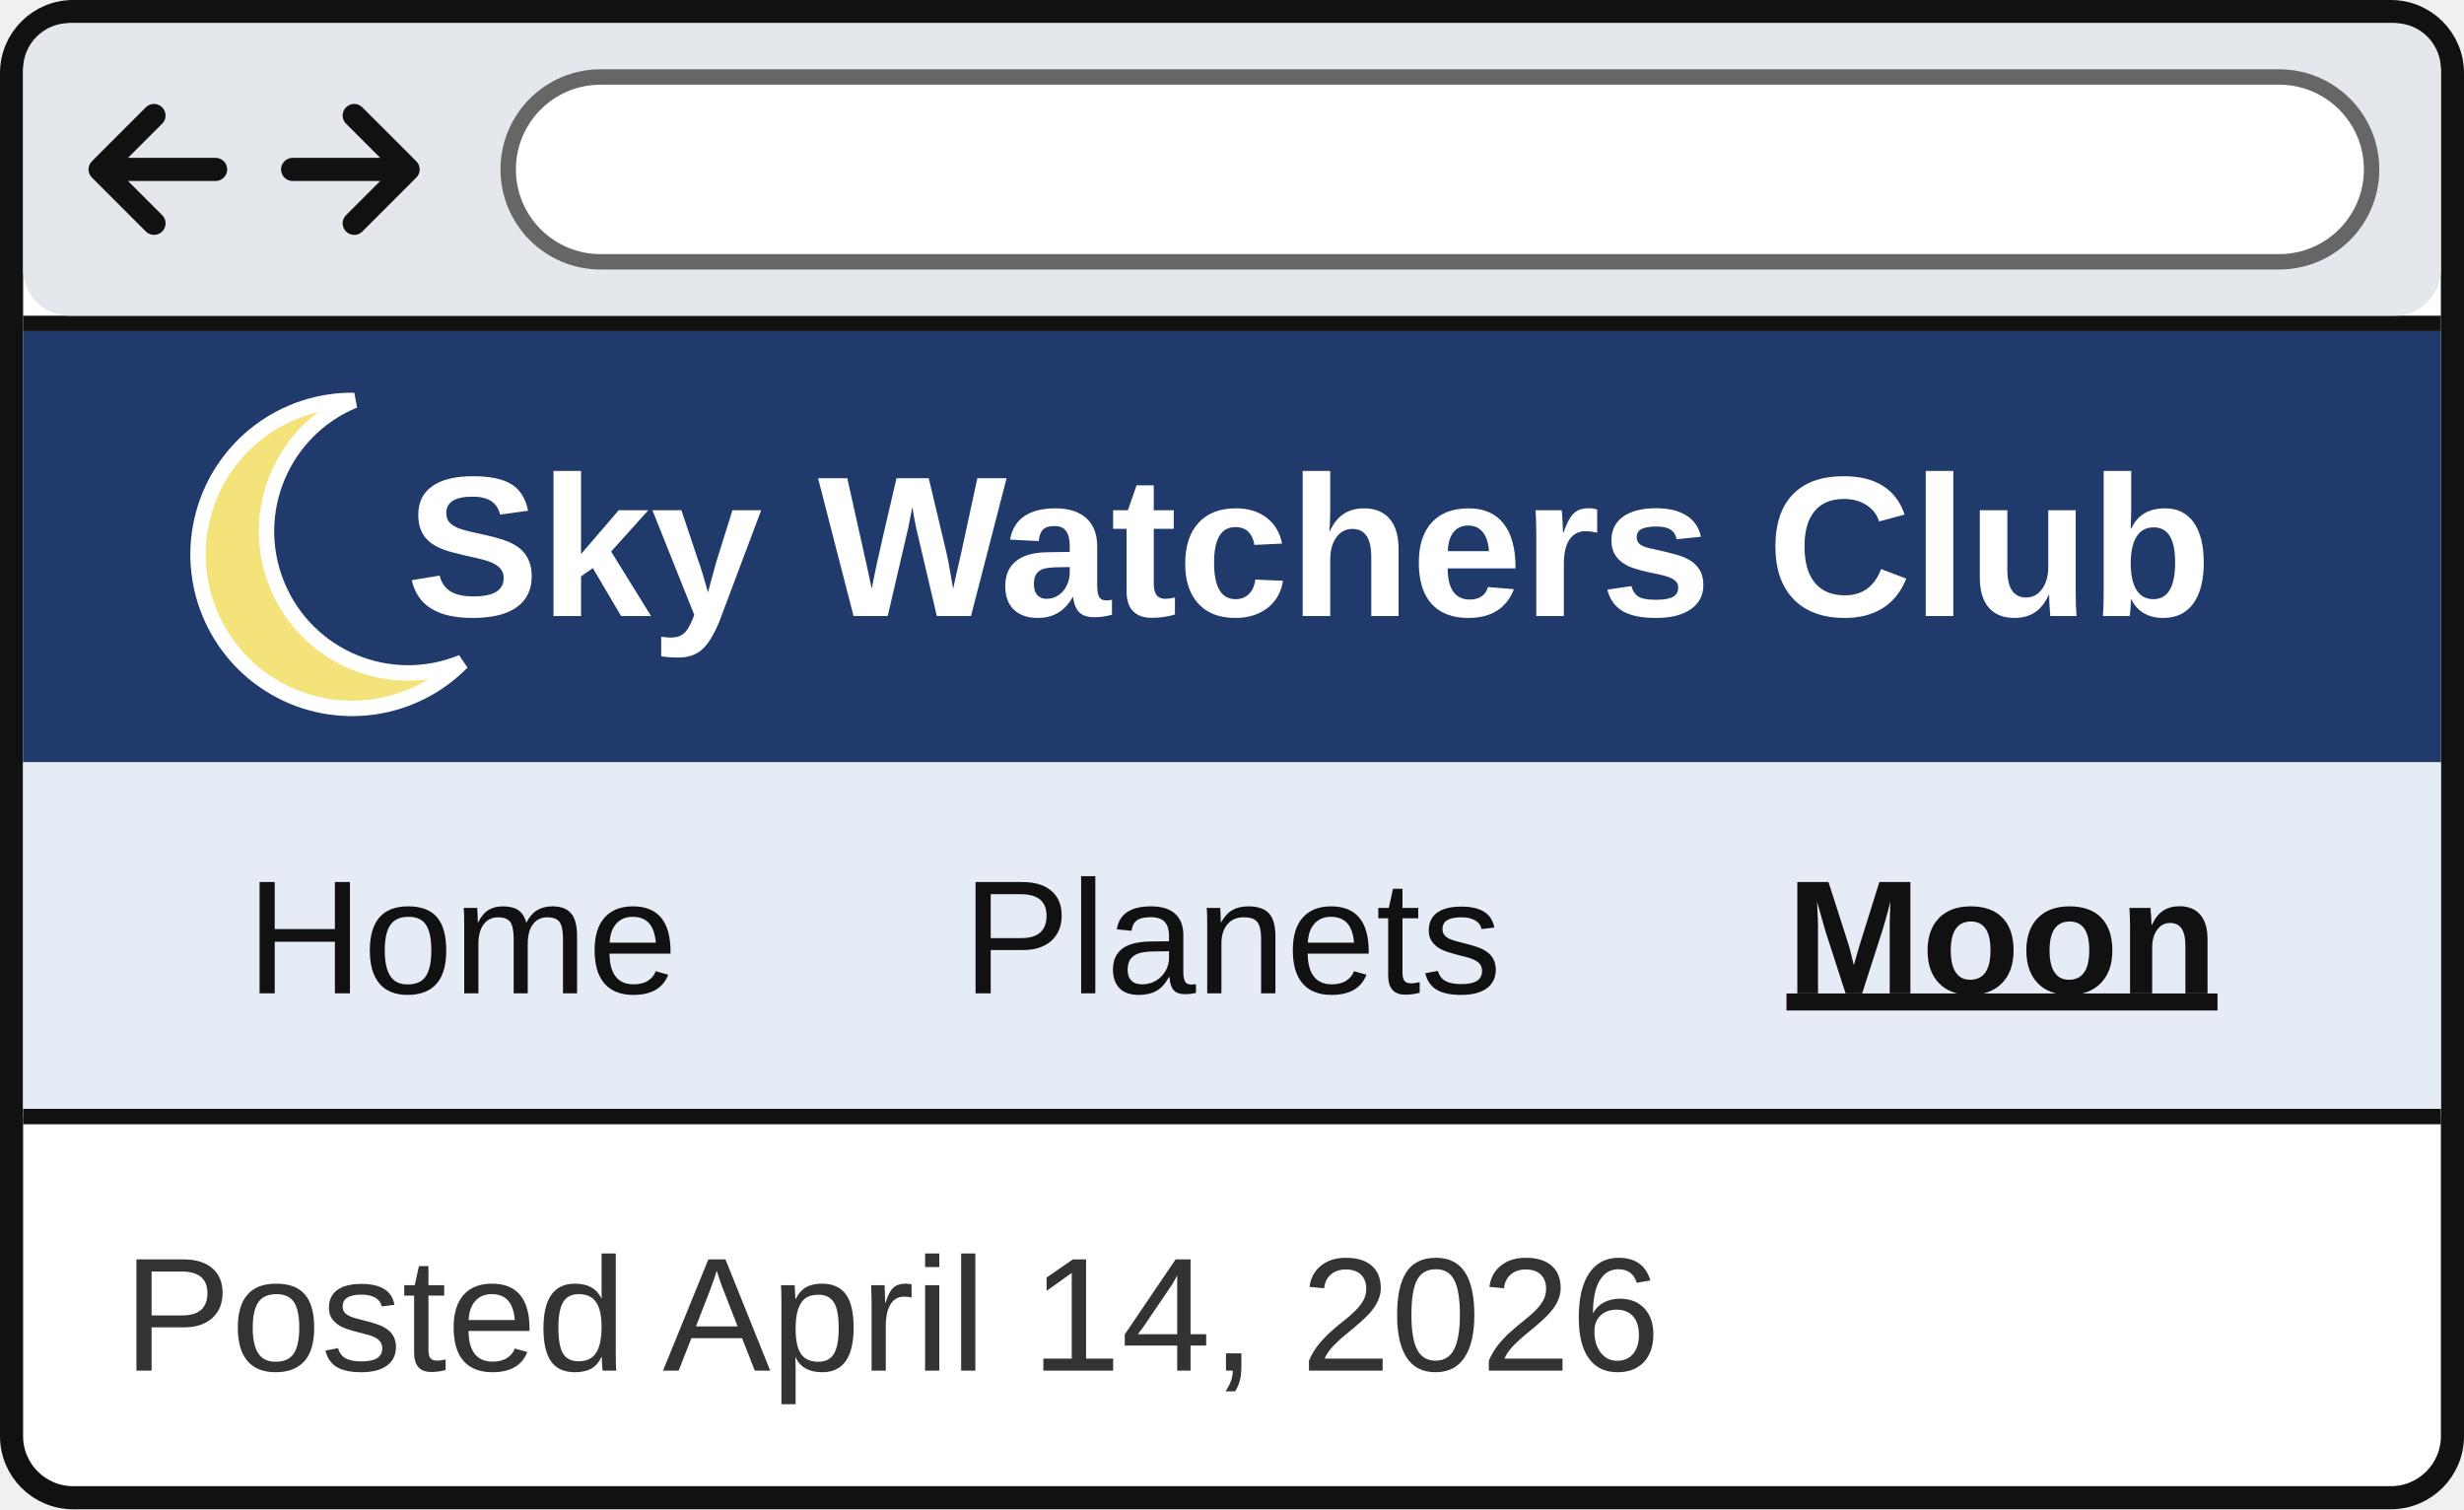
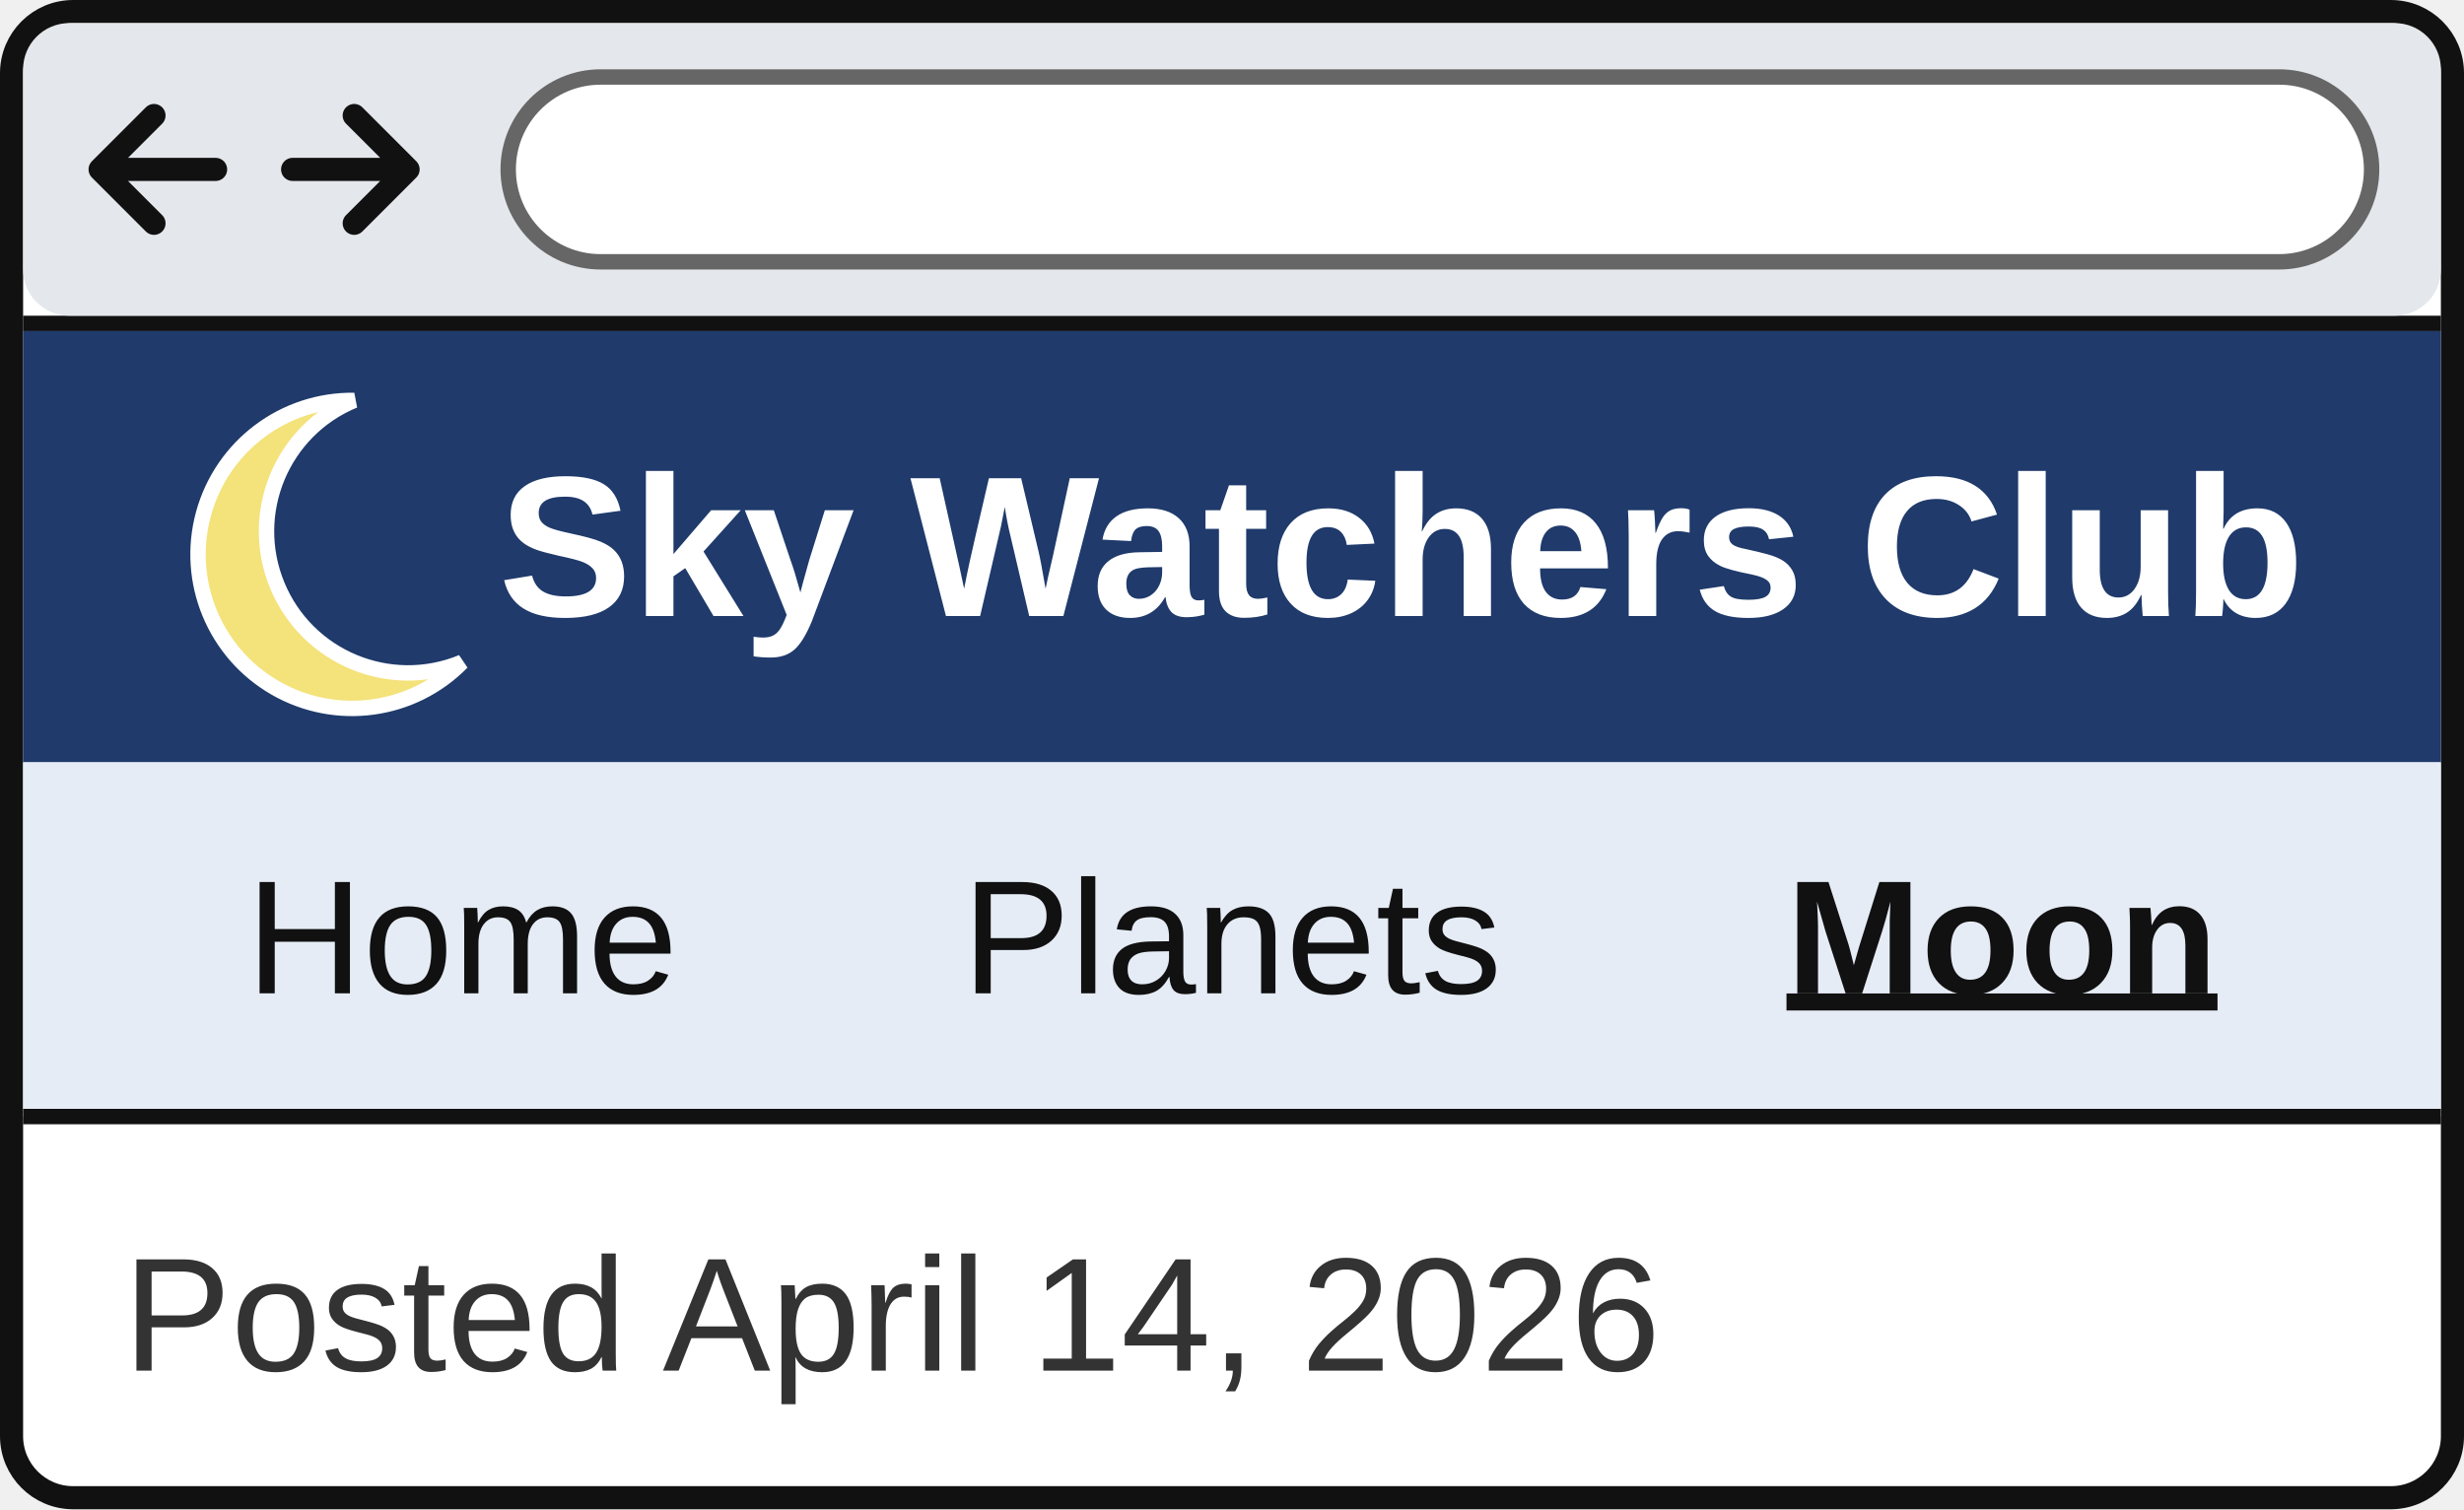
<svg xmlns="http://www.w3.org/2000/svg" viewBox="0 0 320 196" role="img" aria-labelledby="t">
  <rect x="1.5" y="1.5" width="317" height="193" rx="8" fill="#FFFFFF" stroke="#111" stroke-width="3" />
  <path d="M3 42 H317" stroke="#111" stroke-width="2" />
  <rect x="3" y="3" width="314" height="38" rx="6" fill="#E4E7EB" />
  <g fill="none" stroke="#111" stroke-width="3" stroke-linecap="round" stroke-linejoin="round">
    <path d="M28 22 H14 M20 15 L13 22 L20 29" />
    <path d="M38 22 H52 M46 15 L53 22 L46 29" />
  </g>
  <rect x="66" y="10" width="242" height="24" rx="12" fill="#FFFFFF" stroke="#666" stroke-width="2" />
  <rect x="3" y="43" width="314" height="56" fill="#1F3A6B" />
  <path d="M46 52 A20 20 0 1 0 60 86 A16 16 0 1 1 46 52 Z" fill="#F4E27A" stroke="#FFFFFF" stroke-width="2" />
  <g font-family="Arial, Helvetica, sans-serif">
-     <text x="170" y="80" font-size="26" font-weight="bold" fill="#FFFFFF" text-anchor="middle">Sky Watchers Club</text>
+     <text x="182" y="80" font-size="26" font-weight="bold" fill="#FFFFFF" text-anchor="middle">Sky Watchers Club</text>
  </g>
  <rect x="3" y="99" width="314" height="46" fill="#E6ECF6" />
  <path d="M3 145 H317" stroke="#111" stroke-width="2" />
  <g font-family="Arial, Helvetica, sans-serif" font-size="21" fill="#111" text-anchor="middle">
    <text x="60" y="129">Home</text>
    <text x="160" y="129">Planets</text>
    <text x="260" y="129" font-weight="bold" text-decoration="underline">Moon</text>
  </g>
  <text x="16" y="178" font-family="Arial, Helvetica, sans-serif" font-size="21" fill="#333">Posted April 14, 2026</text>
</svg>
